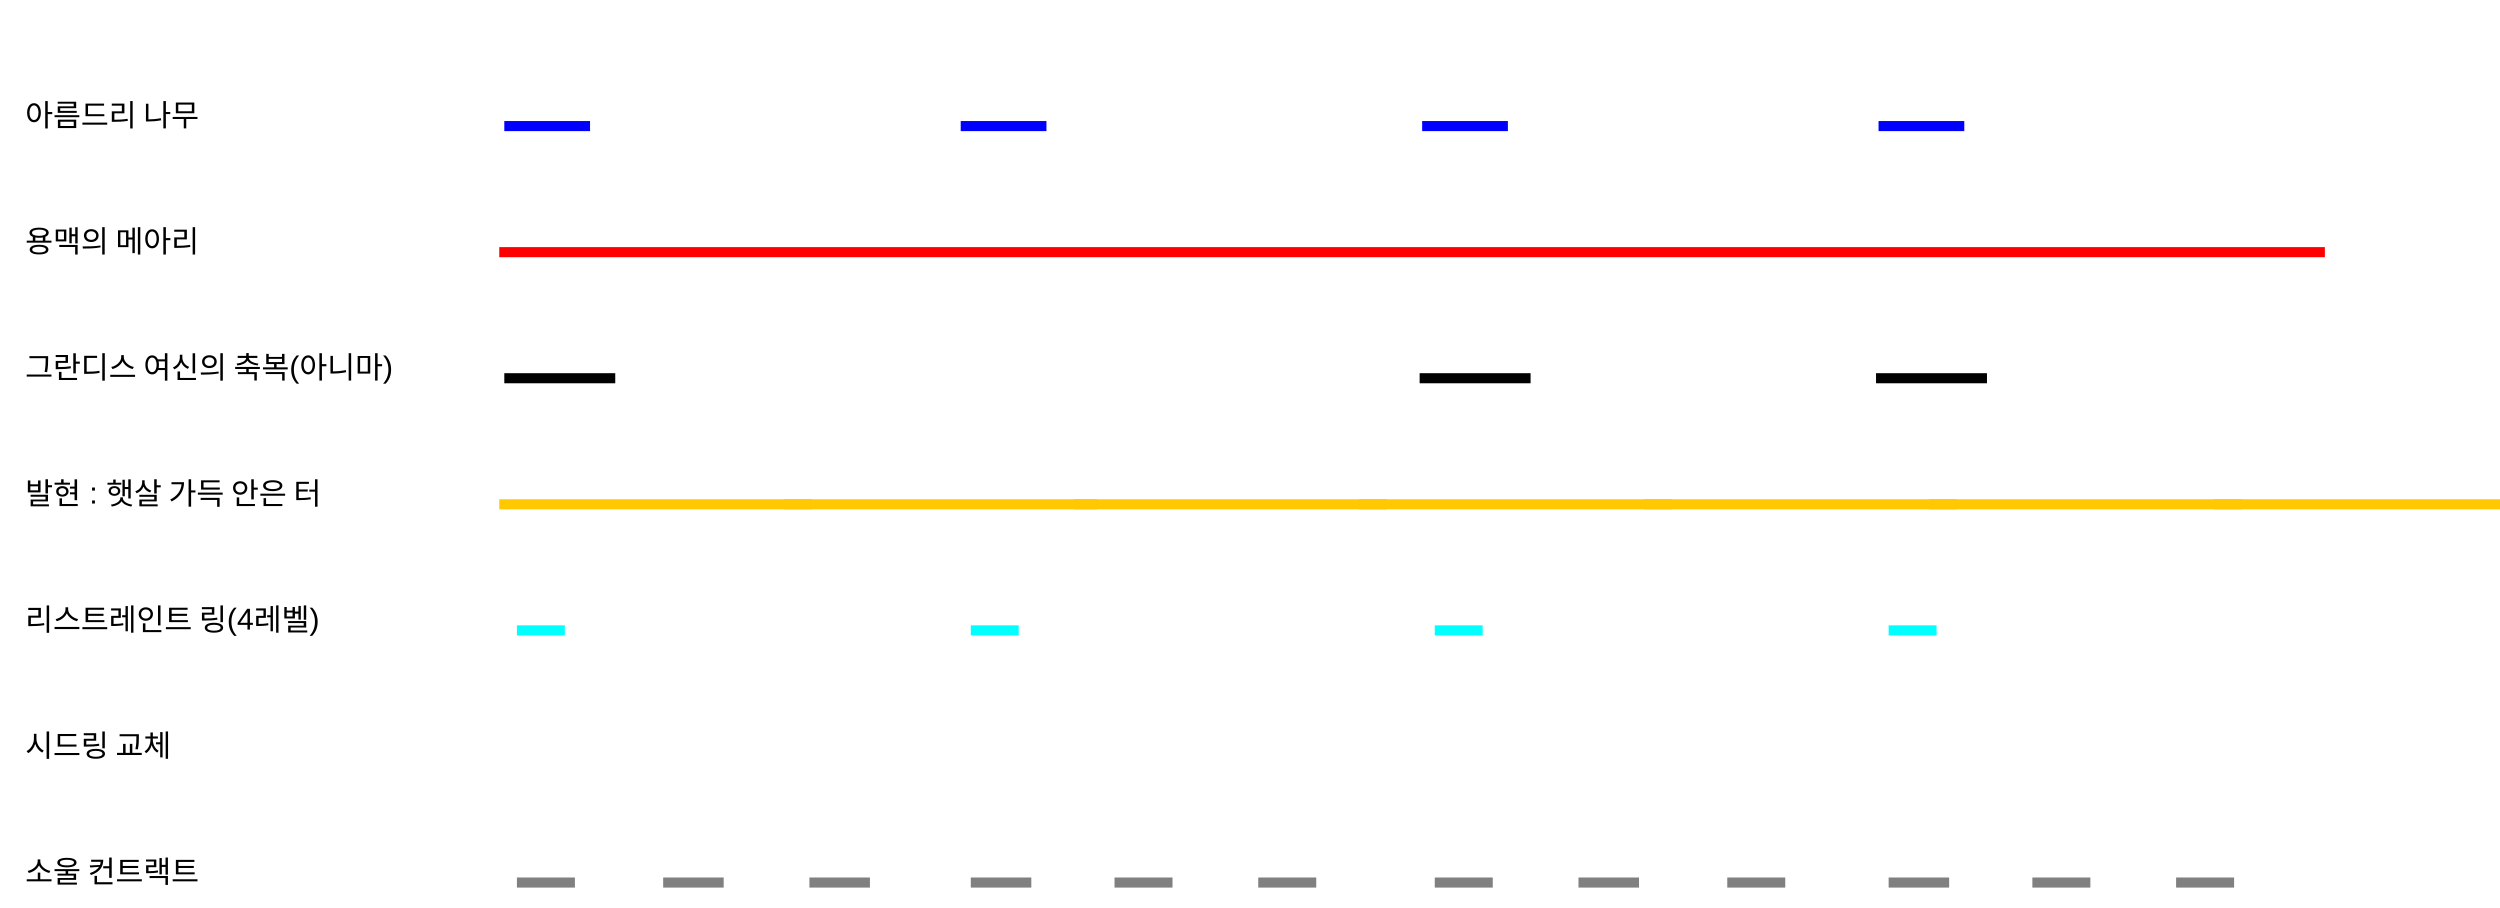
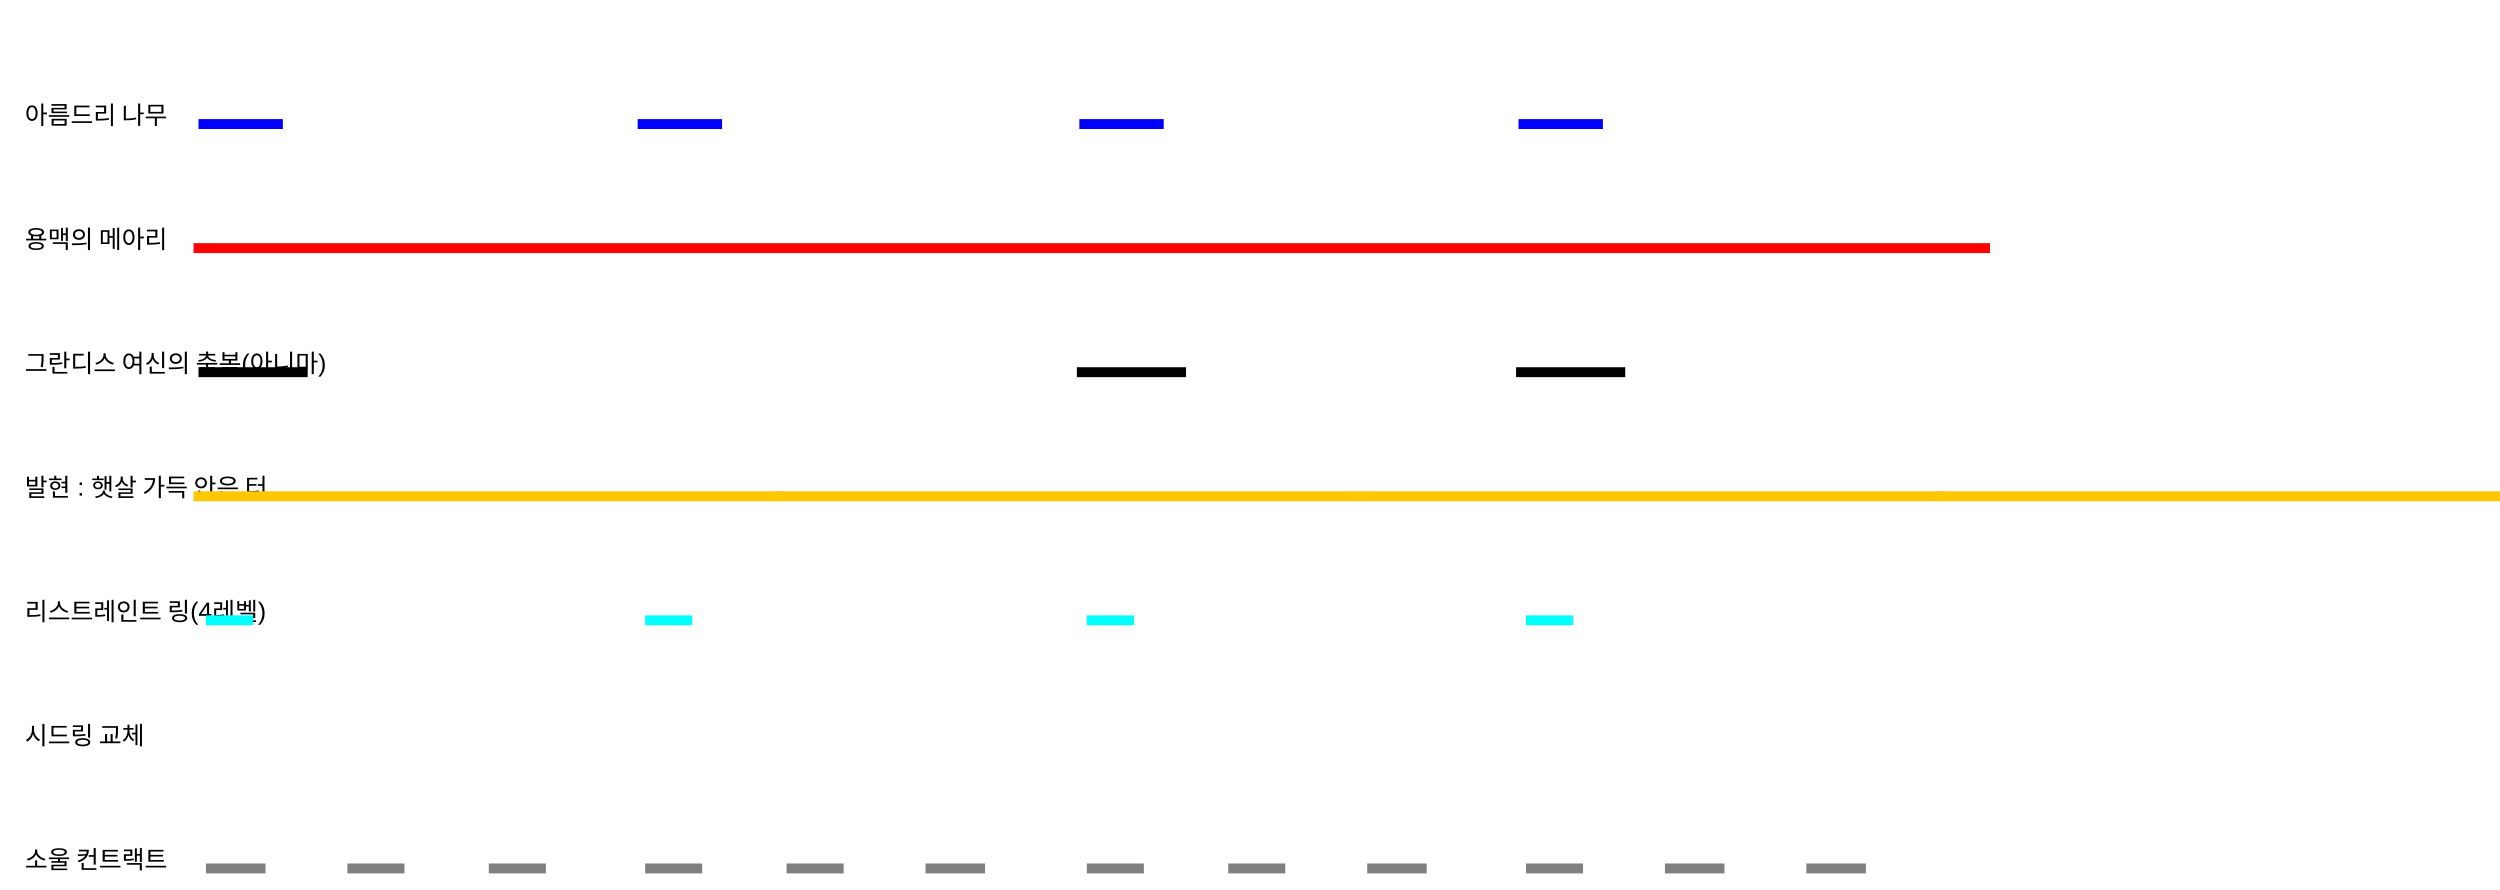
<svg xmlns="http://www.w3.org/2000/svg" style="fill-opacity:1; color-rendering:auto; color-interpolation:auto; text-rendering:auto; stroke:black; stroke-linecap:square; stroke-miterlimit:10; shape-rendering:auto; stroke-opacity:1; fill:black; stroke-dasharray:none; font-weight:normal; stroke-width:1; font-family:'Dialog'; font-style:normal; stroke-linejoin:miter; font-size:12px; stroke-dashoffset:0; image-rendering:auto;">
  <defs id="genericDefs" />
  <g>
-     <g style="font-family:'Arial';">
+     <g style="font-family:'Arial'; font-size:10px;">
      <text x="10" xml:space="preserve" y="50" style="stroke:none;">아름드리 나무</text>
-       <line x1="202" x2="232" y1="50" style="fill:none; stroke:blue; stroke-width:4;" y2="50" />
-       <line x1="383" x2="413" y1="50" style="fill:none; stroke:blue; stroke-width:4;" y2="50" />
-       <line x1="566" x2="596" y1="50" style="fill:none; stroke:blue; stroke-width:4;" y2="50" />
-       <line x1="747" x2="777" y1="50" style="fill:none; stroke:blue; stroke-width:4;" y2="50" />
+       <line x1="82" x2="112" y1="50" style="fill:none; stroke:blue; stroke-width:4;" y2="50" />
+       <line x1="259" x2="289" y1="50" style="fill:none; stroke:blue; stroke-width:4;" y2="50" />
+       <line x1="437" x2="467" y1="50" style="fill:none; stroke:blue; stroke-width:4;" y2="50" />
+       <line x1="614" x2="644" y1="50" style="fill:none; stroke:blue; stroke-width:4;" y2="50" />
      <text x="10" xml:space="preserve" y="100" style="stroke-width:4; stroke:none;">용맥의 메아리</text>
-       <line x1="200" x2="920" y1="100" style="fill:none; stroke:red; stroke-width:4;" y2="100" />
+       <line x1="80" x2="800" y1="100" style="fill:none; stroke:red; stroke-width:4;" y2="100" />
      <text x="10" xml:space="preserve" y="150" style="stroke-width:4; stroke:none;">그란디스 여신의 축복(아니마)</text>
-       <line x1="202" x2="242" y1="150" style="fill:none; stroke-width:4;" y2="150" />
-       <line x1="565" x2="605" y1="150" style="fill:none; stroke-width:4;" y2="150" />
-       <line x1="746" x2="786" y1="150" style="fill:none; stroke-width:4;" y2="150" />
+       <line x1="82" x2="122" y1="150" style="fill:none; stroke-width:4;" y2="150" />
+       <line x1="436" x2="476" y1="150" style="fill:none; stroke-width:4;" y2="150" />
+       <line x1="613" x2="653" y1="150" style="fill:none; stroke-width:4;" y2="150" />
      <text x="10" xml:space="preserve" y="200" style="stroke-width:4; stroke:none;">발현 : 햇살 가득 안은 터</text>
-       <line x1="200" x2="320" y1="200" style="fill:none; stroke:rgb(255,200,0); stroke-width:4;" y2="200" />
-       <line x1="313" x2="433" y1="200" style="fill:none; stroke:rgb(255,200,0); stroke-width:4;" y2="200" />
-       <line x1="428" x2="548" y1="200" style="fill:none; stroke:rgb(255,200,0); stroke-width:4;" y2="200" />
-       <line x1="541" x2="661" y1="200" style="fill:none; stroke:rgb(255,200,0); stroke-width:4;" y2="200" />
-       <line x1="654" x2="774" y1="200" style="fill:none; stroke:rgb(255,200,0); stroke-width:4;" y2="200" />
-       <line x1="767" x2="887" y1="200" style="fill:none; stroke:rgb(255,200,0); stroke-width:4;" y2="200" />
-       <line x1="880" x2="1000" y1="200" style="fill:none; stroke:rgb(255,200,0); stroke-width:4;" y2="200" />
+       <line x1="80" x2="314" y1="200" style="fill:none; stroke:rgb(255,200,0); stroke-width:4;" y2="200" />
+       <line x1="314" x2="548" y1="200" style="fill:none; stroke:rgb(255,200,0); stroke-width:4;" y2="200" />
+       <line x1="548" x2="782" y1="200" style="fill:none; stroke:rgb(255,200,0); stroke-width:4;" y2="200" />
+       <line x1="782" x2="1016" y1="200" style="fill:none; stroke:rgb(255,200,0); stroke-width:4;" y2="200" />
      <text x="10" xml:space="preserve" y="250" style="stroke-width:4; stroke:none;">리스트레인트 링(4레벨)</text>
-       <line x1="207" x2="222" y1="250" style="fill:none; stroke:aqua; stroke-width:4;" y2="250" />
-       <line x1="387" x2="402" y1="250" style="fill:none; stroke:aqua; stroke-width:4;" y2="250" />
-       <line x1="571" x2="586" y1="250" style="fill:none; stroke:aqua; stroke-width:4;" y2="250" />
-       <line x1="751" x2="766" y1="250" style="fill:none; stroke:aqua; stroke-width:4;" y2="250" />
+       <line x1="85" x2="100" y1="250" style="fill:none; stroke:aqua; stroke-width:4;" y2="250" />
+       <line x1="262" x2="277" y1="250" style="fill:none; stroke:aqua; stroke-width:4;" y2="250" />
+       <line x1="440" x2="455" y1="250" style="fill:none; stroke:aqua; stroke-width:4;" y2="250" />
+       <line x1="617" x2="632" y1="250" style="fill:none; stroke:aqua; stroke-width:4;" y2="250" />
      <text x="10" xml:space="preserve" y="300" style="stroke-width:4; stroke:none;">시드링 교체</text>
      <text x="10" xml:space="preserve" y="350" style="stroke-width:4; stroke:none;">소울 컨트랙트</text>
-       <line x1="207" x2="226" y1="350" style="fill:none; stroke:gray; stroke-width:4;" y2="350" />
-       <line x1="265" x2="285" y1="350" style="fill:none; stroke:gray; stroke-width:4;" y2="350" />
-       <line x1="323" x2="343" y1="350" style="fill:none; stroke:gray; stroke-width:4;" y2="350" />
-       <line x1="387" x2="407" y1="350" style="fill:none; stroke:gray; stroke-width:4;" y2="350" />
-       <line x1="444" x2="463" y1="350" style="fill:none; stroke:gray; stroke-width:4;" y2="350" />
-       <line x1="501" x2="520" y1="350" style="fill:none; stroke:gray; stroke-width:4;" y2="350" />
-       <line x1="571" x2="590" y1="350" style="fill:none; stroke:gray; stroke-width:4;" y2="350" />
-       <line x1="628" x2="648" y1="350" style="fill:none; stroke:gray; stroke-width:4;" y2="350" />
-       <line x1="687" x2="706" y1="350" style="fill:none; stroke:gray; stroke-width:4;" y2="350" />
-       <line x1="751" x2="771" y1="350" style="fill:none; stroke:gray; stroke-width:4;" y2="350" />
-       <line x1="808" x2="827" y1="350" style="fill:none; stroke:gray; stroke-width:4;" y2="350" />
-       <line x1="865" x2="884" y1="350" style="fill:none; stroke:gray; stroke-width:4;" y2="350" />
-       <text x="200" xml:space="preserve" y="400" style="stroke-width:4; stroke:none;">0</text>
-       <text x="260" xml:space="preserve" y="400" style="stroke-width:4; stroke:none;">1</text>
-       <text x="320" xml:space="preserve" y="400" style="stroke-width:4; stroke:none;">2</text>
-       <text x="380" xml:space="preserve" y="400" style="stroke-width:4; stroke:none;">3</text>
-       <text x="440" xml:space="preserve" y="400" style="stroke-width:4; stroke:none;">4</text>
-       <text x="500" xml:space="preserve" y="400" style="stroke-width:4; stroke:none;">5</text>
-       <text x="560" xml:space="preserve" y="400" style="stroke-width:4; stroke:none;">6</text>
-       <text x="620" xml:space="preserve" y="400" style="stroke-width:4; stroke:none;">7</text>
-       <text x="680" xml:space="preserve" y="400" style="stroke-width:4; stroke:none;">8</text>
-       <text x="740" xml:space="preserve" y="400" style="stroke-width:4; stroke:none;">9</text>
-       <text x="800" xml:space="preserve" y="400" style="stroke-width:4; stroke:none;">10</text>
-       <text x="860" xml:space="preserve" y="400" style="stroke-width:4; stroke:none;">11</text>
-       <text x="920" xml:space="preserve" y="400" style="stroke-width:4; stroke:none;">12</text>
+       <line x1="85" x2="105" y1="350" style="fill:none; stroke:gray; stroke-width:4;" y2="350" />
+       <line x1="142" x2="161" y1="350" style="fill:none; stroke:gray; stroke-width:4;" y2="350" />
+       <line x1="199" x2="218" y1="350" style="fill:none; stroke:gray; stroke-width:4;" y2="350" />
+       <line x1="262" x2="281" y1="350" style="fill:none; stroke:gray; stroke-width:4;" y2="350" />
+       <line x1="319" x2="338" y1="350" style="fill:none; stroke:gray; stroke-width:4;" y2="350" />
+       <line x1="375" x2="395" y1="350" style="fill:none; stroke:gray; stroke-width:4;" y2="350" />
+       <line x1="440" x2="459" y1="350" style="fill:none; stroke:gray; stroke-width:4;" y2="350" />
+       <line x1="497" x2="516" y1="350" style="fill:none; stroke:gray; stroke-width:4;" y2="350" />
+       <line x1="553" x2="573" y1="350" style="fill:none; stroke:gray; stroke-width:4;" y2="350" />
+       <line x1="617" x2="636" y1="350" style="fill:none; stroke:gray; stroke-width:4;" y2="350" />
+       <line x1="673" x2="693" y1="350" style="fill:none; stroke:gray; stroke-width:4;" y2="350" />
+       <line x1="730" x2="750" y1="350" style="fill:none; stroke:gray; stroke-width:4;" y2="350" />
+       <text x="90" y="400" style="stroke-width:4; font-size:12px; stroke:none;" xml:space="preserve">0</text>
+       <text x="150" y="400" style="stroke-width:4; font-size:12px; stroke:none;" xml:space="preserve">1</text>
+       <text x="210" y="400" style="stroke-width:4; font-size:12px; stroke:none;" xml:space="preserve">2</text>
+       <text x="270" y="400" style="stroke-width:4; font-size:12px; stroke:none;" xml:space="preserve">3</text>
+       <text x="330" y="400" style="stroke-width:4; font-size:12px; stroke:none;" xml:space="preserve">4</text>
+       <text x="390" y="400" style="stroke-width:4; font-size:12px; stroke:none;" xml:space="preserve">5</text>
+       <text x="450" y="400" style="stroke-width:4; font-size:12px; stroke:none;" xml:space="preserve">6</text>
+       <text x="510" y="400" style="stroke-width:4; font-size:12px; stroke:none;" xml:space="preserve">7</text>
+       <text x="570" y="400" style="stroke-width:4; font-size:12px; stroke:none;" xml:space="preserve">8</text>
+       <text x="630" y="400" style="stroke-width:4; font-size:12px; stroke:none;" xml:space="preserve">9</text>
+       <text x="690" y="400" style="stroke-width:4; font-size:12px; stroke:none;" xml:space="preserve">10</text>
+       <text x="750" y="400" style="stroke-width:4; font-size:12px; stroke:none;" xml:space="preserve">11</text>
+       <text x="810" y="400" style="stroke-width:4; font-size:12px; stroke:none;" xml:space="preserve">12</text>
    </g>
  </g>
</svg>
